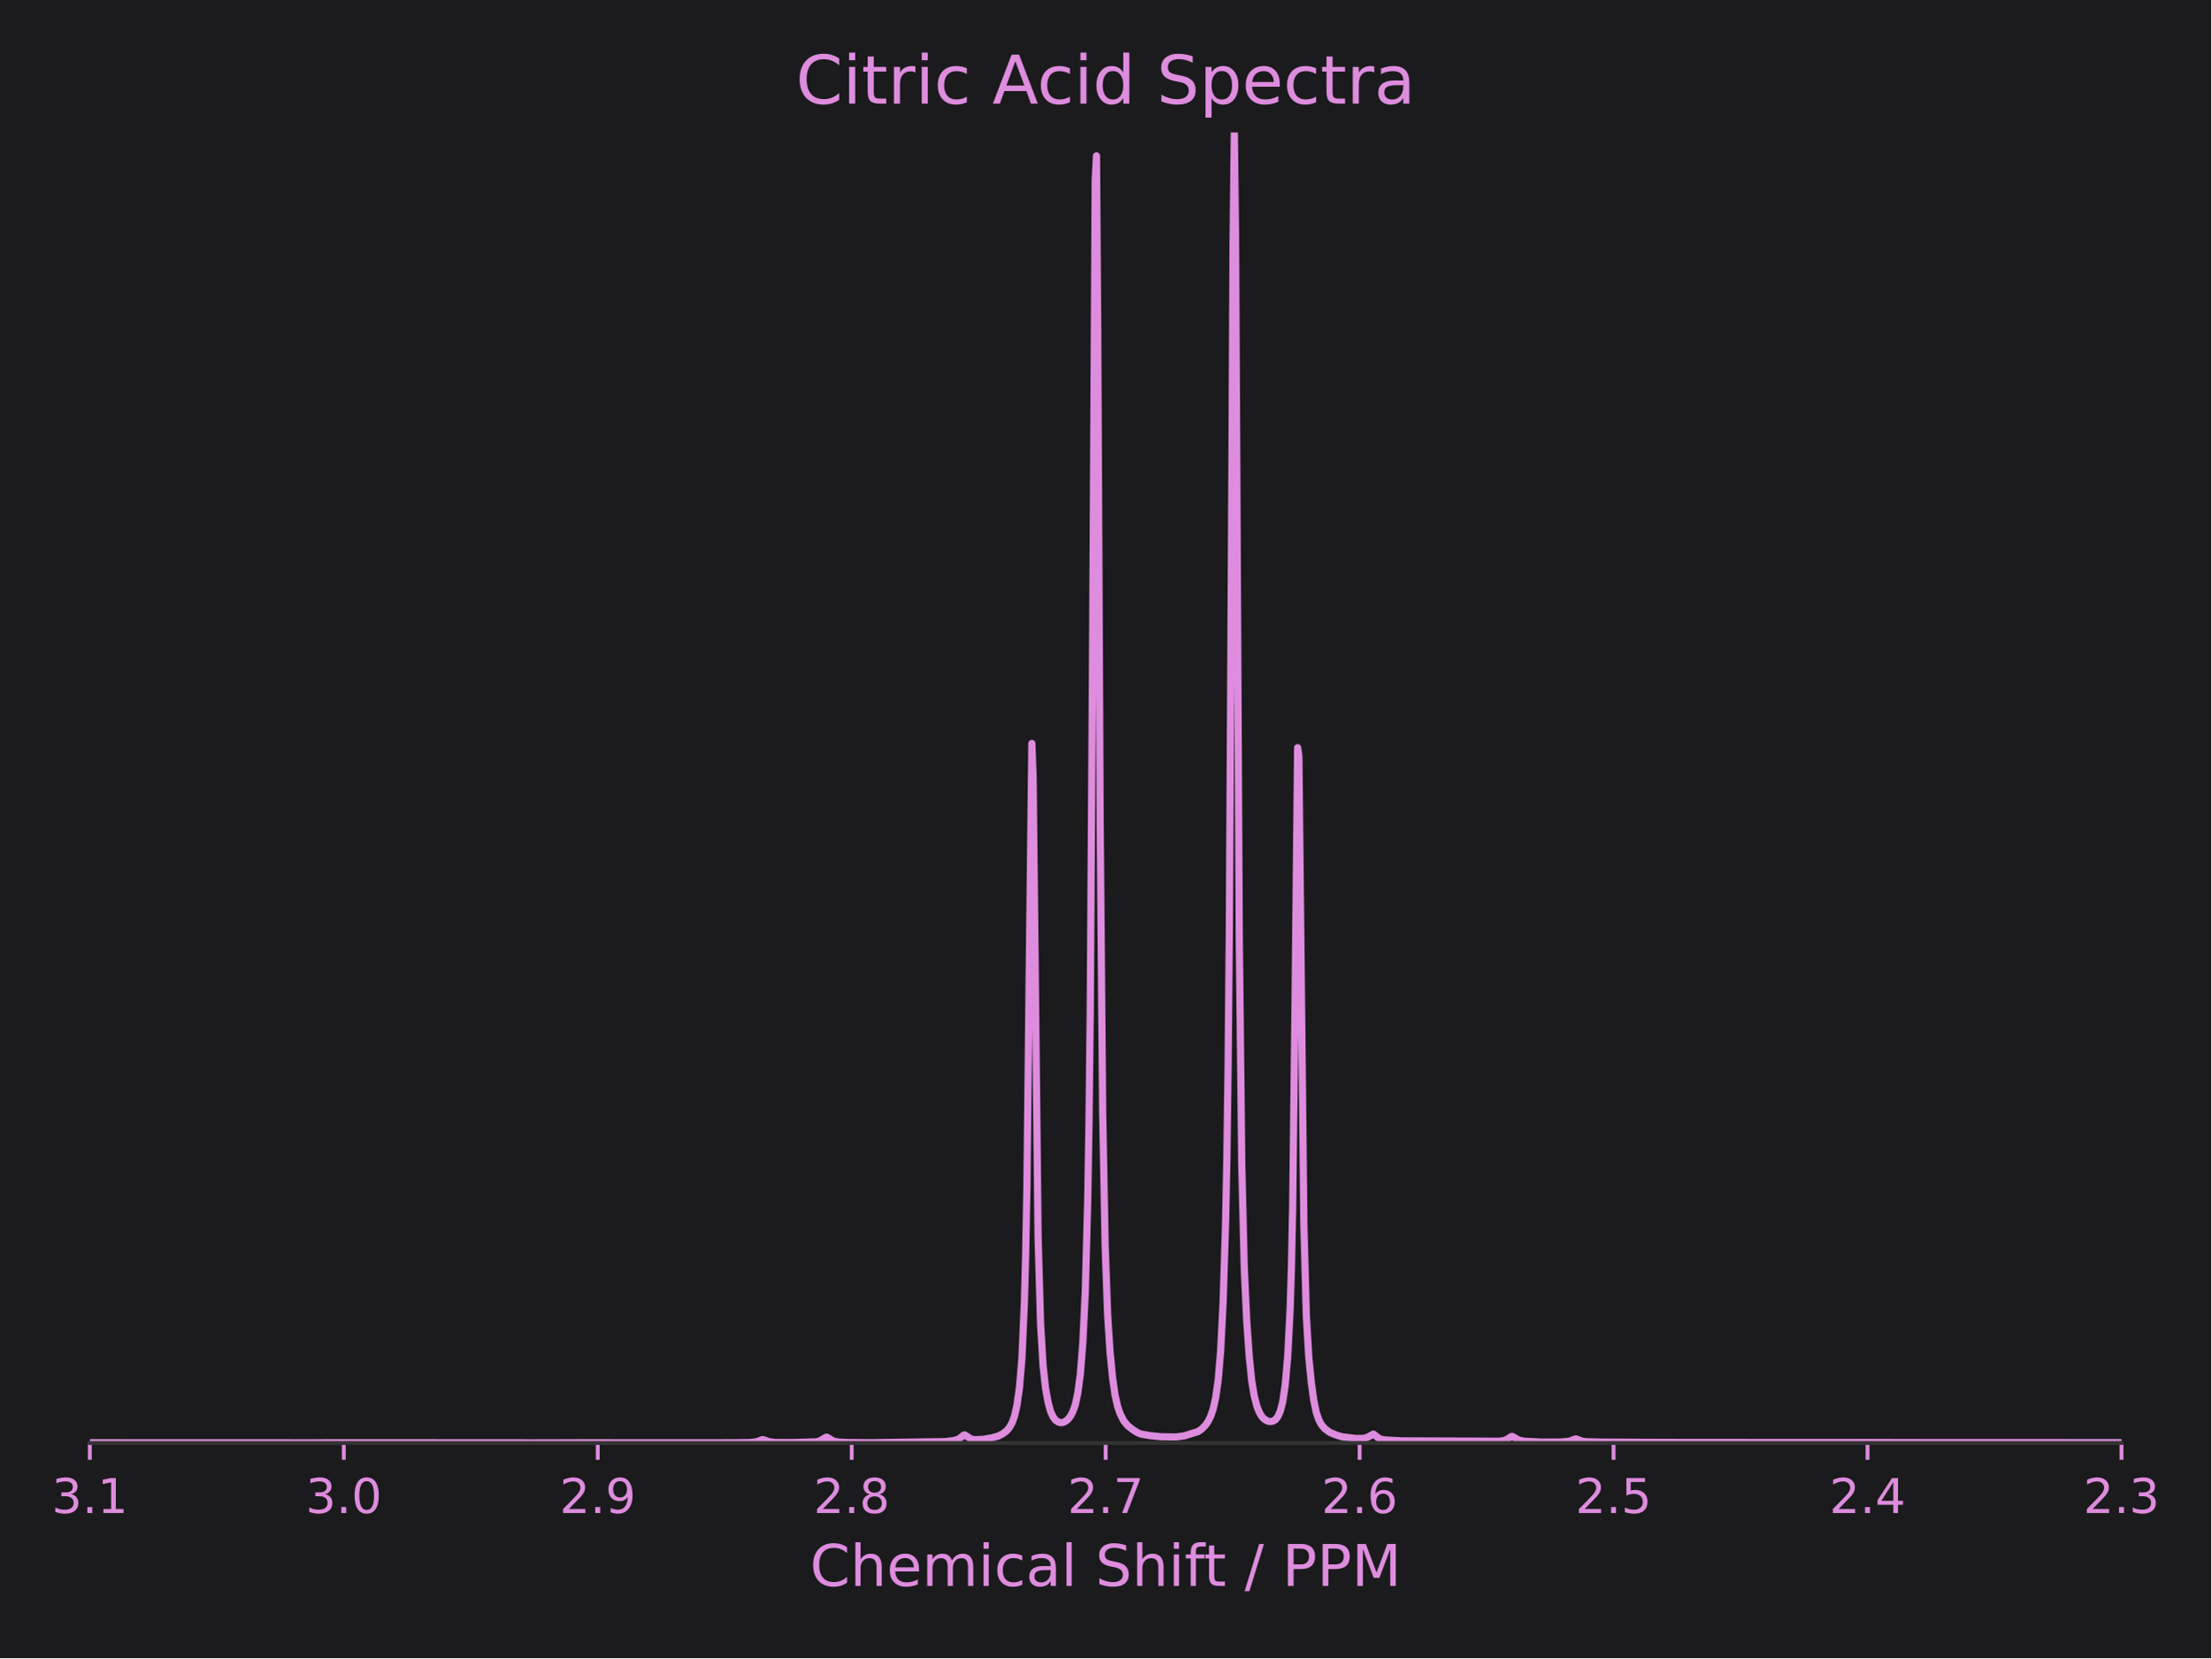
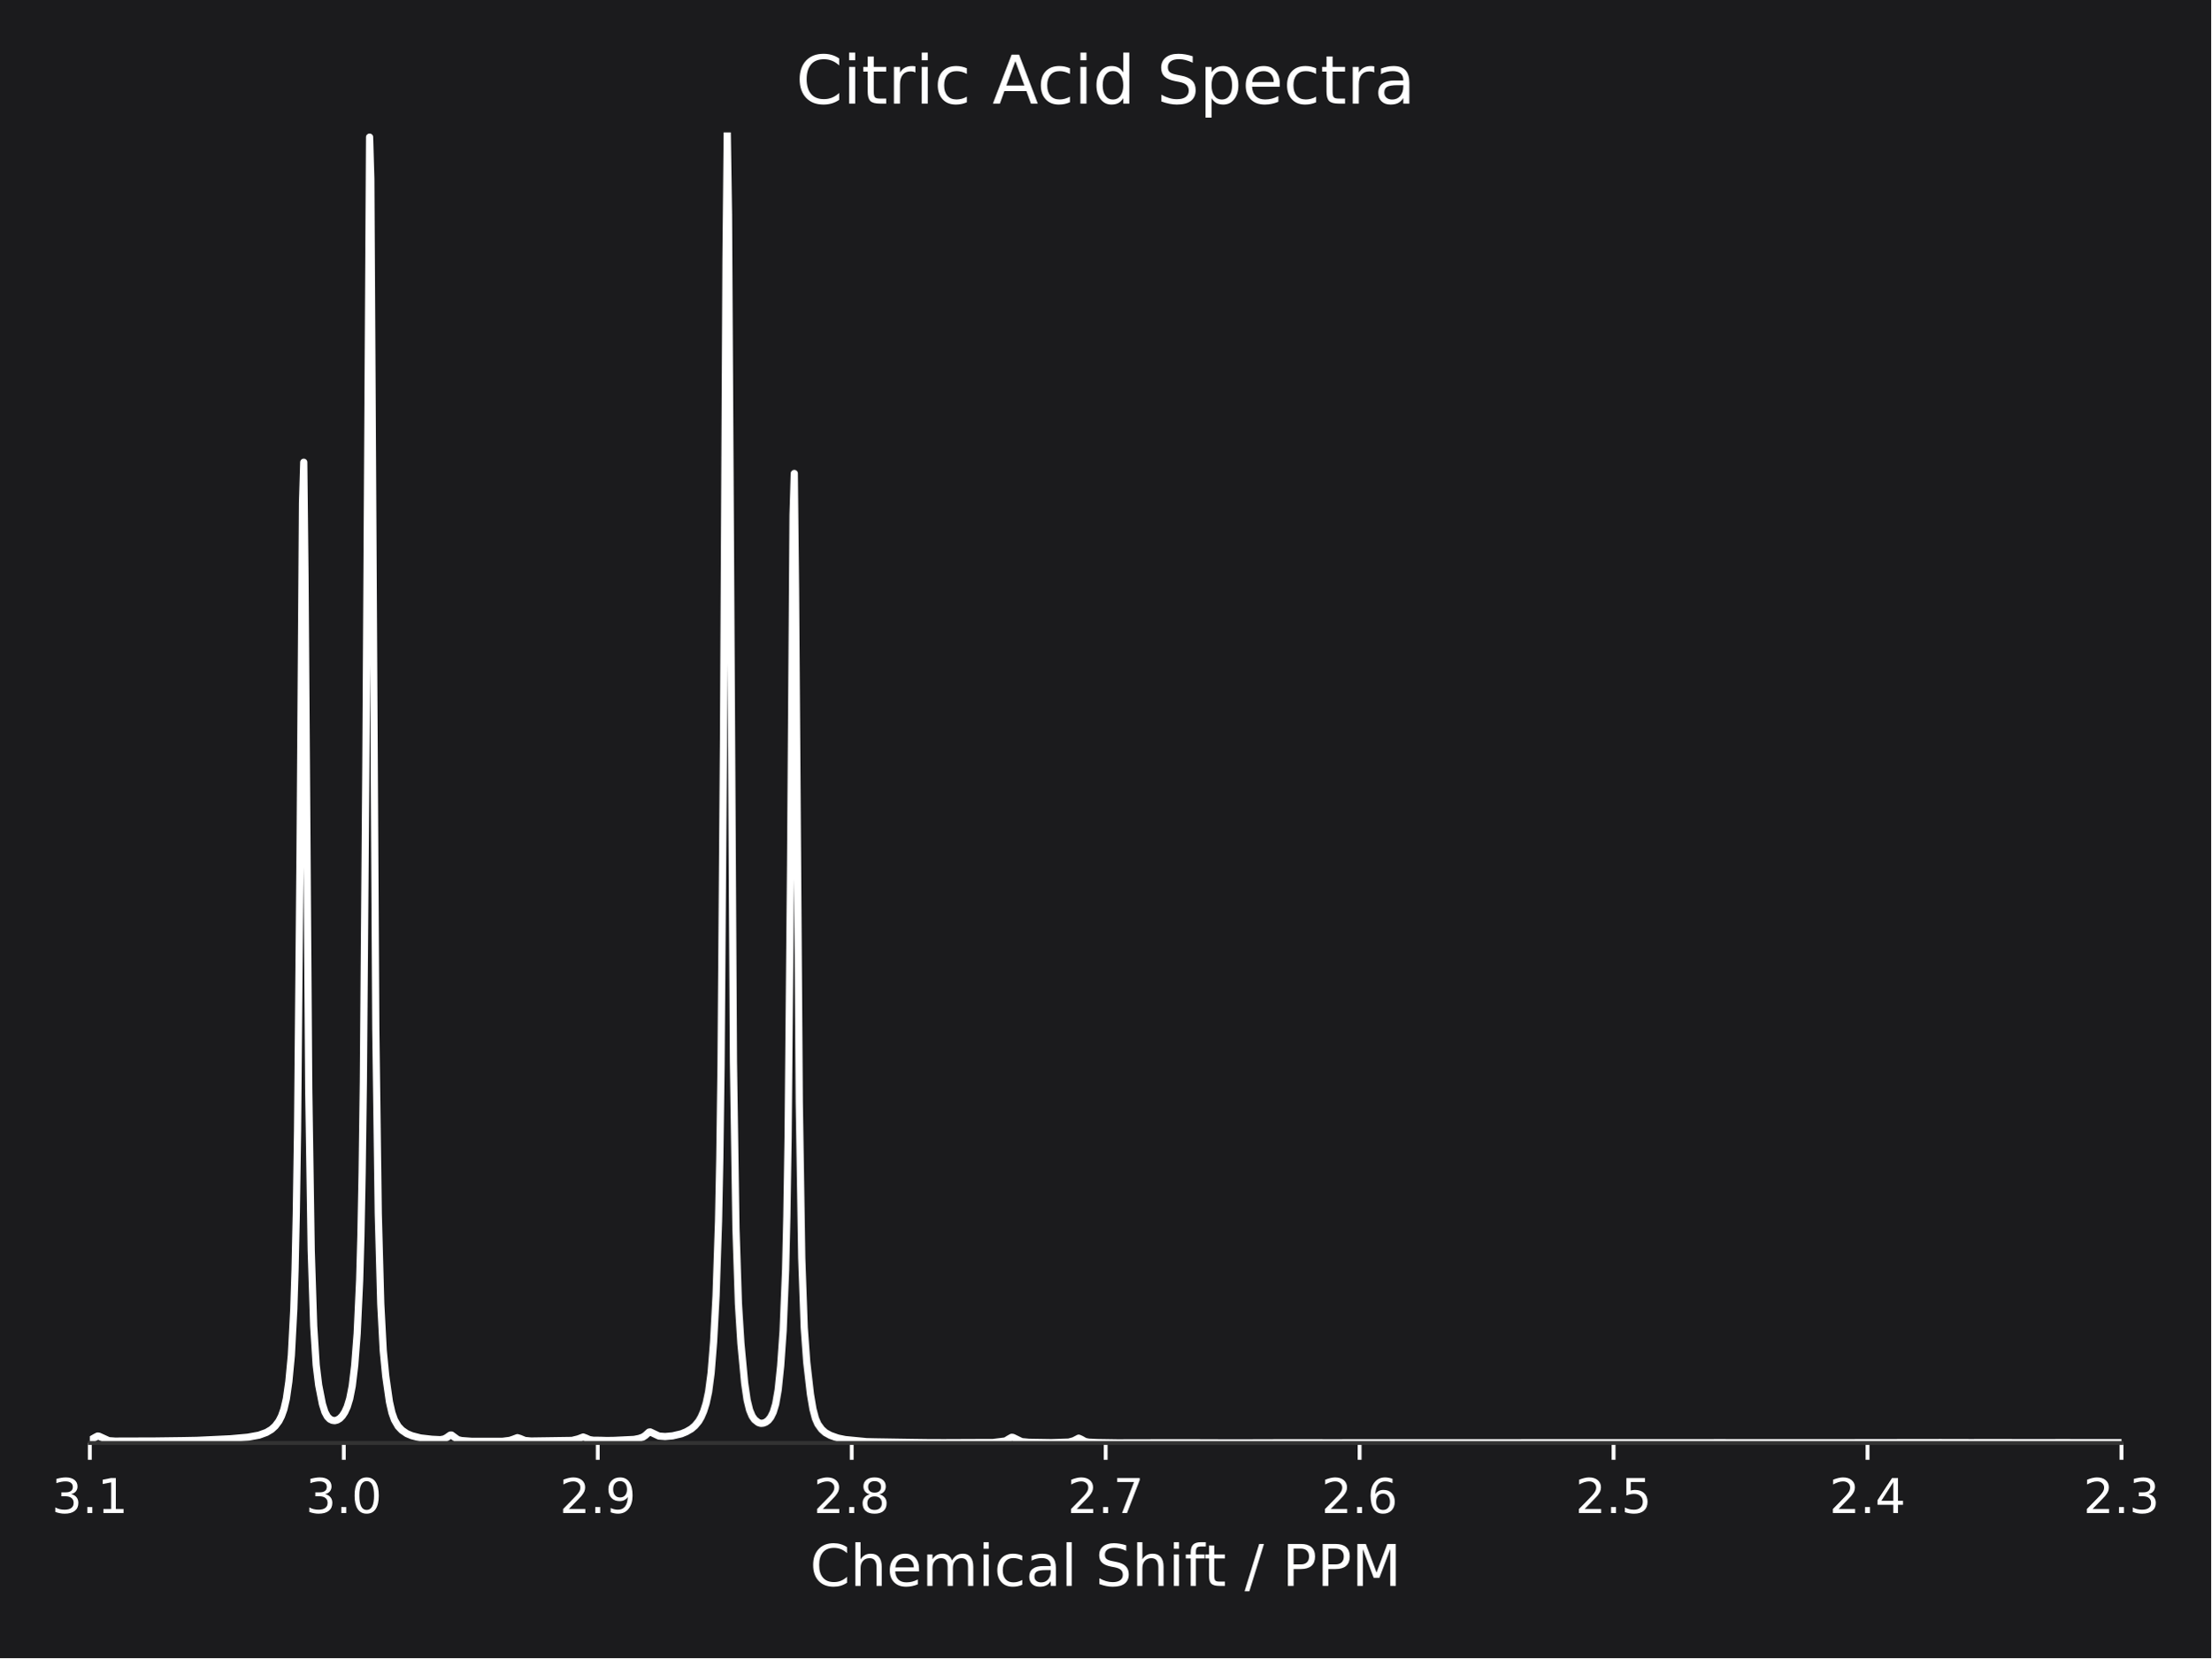
<svg xmlns="http://www.w3.org/2000/svg" xmlns:xlink="http://www.w3.org/1999/xlink" width="460.8pt" height="345.6pt" viewBox="0 0 460.8 345.6" version="1.1">
  <defs>
    <style type="text/css">*{stroke-linejoin: round; stroke-linecap: butt}</style>
  </defs>
  <g id="figure_1">
    <g id="patch_1">
      <path d="M 0 345.6  L 460.8 345.6  L 460.8 0  L 0 0  z " style="fill: #1b1b1d" />
    </g>
    <g id="axes_1">
      <g id="patch_2">
        <path d="M 18.72 300.76  L 442.125 300.76  L 442.125 27.6  L 18.72 27.6  z " style="fill: #1b1b1d" />
      </g>
      <g id="matplotlib.axis_1">
        <g id="xtick_1">
          <g id="line2d_1">
            <defs>
-               <path id="m3ddd60aa60" d="M 0 0  L 0 3.5  " style="stroke: #de8cde; stroke-width: 0.8" />
+               <path id="meb9e31999e" d="M 0 0  L 0 3.5  " style="stroke: #ffffff; stroke-width: 0.8" />
            </defs>
            <g>
-               <use xlink:href="#m3ddd60aa60" x="442.125" y="300.76" style="fill: #de8cde; stroke: #de8cde; stroke-width: 0.8" />
+               <use xlink:href="#meb9e31999e" x="442.125" y="300.76" style="fill: #ffffff; stroke: #ffffff; stroke-width: 0.8" />
            </g>
          </g>
          <g id="text_1">
-             <g style="fill: #de8cde" transform="translate(434.1734 315.3584) scale(0.1 -0.1)">
+             <g style="fill: #ffffff" transform="translate(434.1734 315.3584) scale(0.1 -0.1)">
              <defs>
                <path id="DejaVuSans-32" d="M 1228 531  L 3431 531  L 3431 0  L 469 0  L 469 531  Q 828 903 1448 1529  Q 2069 2156 2228 2338  Q 2531 2678 2651 2914  Q 2772 3150 2772 3378  Q 2772 3750 2511 3984  Q 2250 4219 1831 4219  Q 1534 4219 1204 4116  Q 875 4013 500 3803  L 500 4441  Q 881 4594 1212 4672  Q 1544 4750 1819 4750  Q 2544 4750 2975 4387  Q 3406 4025 3406 3419  Q 3406 3131 3298 2873  Q 3191 2616 2906 2266  Q 2828 2175 2409 1742  Q 1991 1309 1228 531  z " transform="scale(0.015625)" />
                <path id="DejaVuSans-2e" d="M 684 794  L 1344 794  L 1344 0  L 684 0  L 684 794  z " transform="scale(0.015625)" />
                <path id="DejaVuSans-33" d="M 2597 2516  Q 3050 2419 3304 2112  Q 3559 1806 3559 1356  Q 3559 666 3084 287  Q 2609 -91 1734 -91  Q 1441 -91 1130 -33  Q 819 25 488 141  L 488 750  Q 750 597 1062 519  Q 1375 441 1716 441  Q 2309 441 2620 675  Q 2931 909 2931 1356  Q 2931 1769 2642 2001  Q 2353 2234 1838 2234  L 1294 2234  L 1294 2753  L 1863 2753  Q 2328 2753 2575 2939  Q 2822 3125 2822 3475  Q 2822 3834 2567 4026  Q 2313 4219 1838 4219  Q 1578 4219 1281 4162  Q 984 4106 628 3988  L 628 4550  Q 988 4650 1302 4700  Q 1616 4750 1894 4750  Q 2613 4750 3031 4423  Q 3450 4097 3450 3541  Q 3450 3153 3228 2886  Q 3006 2619 2597 2516  z " transform="scale(0.015625)" />
              </defs>
              <use xlink:href="#DejaVuSans-32" />
              <use xlink:href="#DejaVuSans-2e" transform="translate(63.62305 0)" />
              <use xlink:href="#DejaVuSans-33" transform="translate(95.41016 0)" />
            </g>
          </g>
        </g>
        <g id="xtick_2">
          <g id="line2d_2">
            <g>
-               <use xlink:href="#m3ddd60aa60" x="389.199" y="300.76" style="fill: #de8cde; stroke: #de8cde; stroke-width: 0.8" />
+               <use xlink:href="#meb9e31999e" x="389.199" y="300.76" style="fill: #ffffff; stroke: #ffffff; stroke-width: 0.8" />
            </g>
          </g>
          <g id="text_2">
-             <g style="fill: #de8cde" transform="translate(381.2478 315.3584) scale(0.1 -0.1)">
+             <g style="fill: #ffffff" transform="translate(381.2478 315.3584) scale(0.1 -0.1)">
              <defs>
                <path id="DejaVuSans-34" d="M 2419 4116  L 825 1625  L 2419 1625  L 2419 4116  z M 2253 4666  L 3047 4666  L 3047 1625  L 3713 1625  L 3713 1100  L 3047 1100  L 3047 0  L 2419 0  L 2419 1100  L 313 1100  L 313 1709  L 2253 4666  z " transform="scale(0.015625)" />
              </defs>
              <use xlink:href="#DejaVuSans-32" />
              <use xlink:href="#DejaVuSans-2e" transform="translate(63.62305 0)" />
              <use xlink:href="#DejaVuSans-34" transform="translate(95.41016 0)" />
            </g>
          </g>
        </g>
        <g id="xtick_3">
          <g id="line2d_3">
            <g>
-               <use xlink:href="#m3ddd60aa60" x="336.274" y="300.76" style="fill: #de8cde; stroke: #de8cde; stroke-width: 0.8" />
+               <use xlink:href="#meb9e31999e" x="336.274" y="300.76" style="fill: #ffffff; stroke: #ffffff; stroke-width: 0.8" />
            </g>
          </g>
          <g id="text_3">
-             <g style="fill: #de8cde" transform="translate(328.3222 315.3584) scale(0.1 -0.1)">
+             <g style="fill: #ffffff" transform="translate(328.3222 315.3584) scale(0.1 -0.1)">
              <defs>
                <path id="DejaVuSans-35" d="M 691 4666  L 3169 4666  L 3169 4134  L 1269 4134  L 1269 2991  Q 1406 3038 1543 3061  Q 1681 3084 1819 3084  Q 2600 3084 3056 2656  Q 3513 2228 3513 1497  Q 3513 744 3044 326  Q 2575 -91 1722 -91  Q 1428 -91 1123 -41  Q 819 9 494 109  L 494 744  Q 775 591 1075 516  Q 1375 441 1709 441  Q 2250 441 2565 725  Q 2881 1009 2881 1497  Q 2881 1984 2565 2268  Q 2250 2553 1709 2553  Q 1456 2553 1204 2497  Q 953 2441 691 2322  L 691 4666  z " transform="scale(0.015625)" />
              </defs>
              <use xlink:href="#DejaVuSans-32" />
              <use xlink:href="#DejaVuSans-2e" transform="translate(63.62305 0)" />
              <use xlink:href="#DejaVuSans-35" transform="translate(95.41016 0)" />
            </g>
          </g>
        </g>
        <g id="xtick_4">
          <g id="line2d_4">
            <g>
-               <use xlink:href="#m3ddd60aa60" x="283.348" y="300.76" style="fill: #de8cde; stroke: #de8cde; stroke-width: 0.8" />
+               <use xlink:href="#meb9e31999e" x="283.348" y="300.76" style="fill: #ffffff; stroke: #ffffff; stroke-width: 0.8" />
            </g>
          </g>
          <g id="text_4">
-             <g style="fill: #de8cde" transform="translate(275.3966 315.3584) scale(0.1 -0.1)">
+             <g style="fill: #ffffff" transform="translate(275.3966 315.3584) scale(0.1 -0.1)">
              <defs>
                <path id="DejaVuSans-36" d="M 2113 2584  Q 1688 2584 1439 2293  Q 1191 2003 1191 1497  Q 1191 994 1439 701  Q 1688 409 2113 409  Q 2538 409 2786 701  Q 3034 994 3034 1497  Q 3034 2003 2786 2293  Q 2538 2584 2113 2584  z M 3366 4563  L 3366 3988  Q 3128 4100 2886 4159  Q 2644 4219 2406 4219  Q 1781 4219 1451 3797  Q 1122 3375 1075 2522  Q 1259 2794 1537 2939  Q 1816 3084 2150 3084  Q 2853 3084 3261 2657  Q 3669 2231 3669 1497  Q 3669 778 3244 343  Q 2819 -91 2113 -91  Q 1303 -91 875 529  Q 447 1150 447 2328  Q 447 3434 972 4092  Q 1497 4750 2381 4750  Q 2619 4750 2861 4703  Q 3103 4656 3366 4563  z " transform="scale(0.015625)" />
              </defs>
              <use xlink:href="#DejaVuSans-32" />
              <use xlink:href="#DejaVuSans-2e" transform="translate(63.62305 0)" />
              <use xlink:href="#DejaVuSans-36" transform="translate(95.41016 0)" />
            </g>
          </g>
        </g>
        <g id="xtick_5">
          <g id="line2d_5">
            <g>
-               <use xlink:href="#m3ddd60aa60" x="230.423" y="300.76" style="fill: #de8cde; stroke: #de8cde; stroke-width: 0.8" />
+               <use xlink:href="#meb9e31999e" x="230.423" y="300.76" style="fill: #ffffff; stroke: #ffffff; stroke-width: 0.8" />
            </g>
          </g>
          <g id="text_5">
-             <g style="fill: #de8cde" transform="translate(222.4709 315.3584) scale(0.1 -0.1)">
+             <g style="fill: #ffffff" transform="translate(222.4709 315.3584) scale(0.1 -0.1)">
              <defs>
                <path id="DejaVuSans-37" d="M 525 4666  L 3525 4666  L 3525 4397  L 1831 0  L 1172 0  L 2766 4134  L 525 4134  L 525 4666  z " transform="scale(0.015625)" />
              </defs>
              <use xlink:href="#DejaVuSans-32" />
              <use xlink:href="#DejaVuSans-2e" transform="translate(63.62305 0)" />
              <use xlink:href="#DejaVuSans-37" transform="translate(95.41016 0)" />
            </g>
          </g>
        </g>
        <g id="xtick_6">
          <g id="line2d_6">
            <g>
-               <use xlink:href="#m3ddd60aa60" x="177.497" y="300.76" style="fill: #de8cde; stroke: #de8cde; stroke-width: 0.8" />
+               <use xlink:href="#meb9e31999e" x="177.497" y="300.76" style="fill: #ffffff; stroke: #ffffff; stroke-width: 0.8" />
            </g>
          </g>
          <g id="text_6">
-             <g style="fill: #de8cde" transform="translate(169.5453 315.3584) scale(0.1 -0.1)">
+             <g style="fill: #ffffff" transform="translate(169.5453 315.3584) scale(0.1 -0.1)">
              <defs>
                <path id="DejaVuSans-38" d="M 2034 2216  Q 1584 2216 1326 1975  Q 1069 1734 1069 1313  Q 1069 891 1326 650  Q 1584 409 2034 409  Q 2484 409 2743 651  Q 3003 894 3003 1313  Q 3003 1734 2745 1975  Q 2488 2216 2034 2216  z M 1403 2484  Q 997 2584 770 2862  Q 544 3141 544 3541  Q 544 4100 942 4425  Q 1341 4750 2034 4750  Q 2731 4750 3128 4425  Q 3525 4100 3525 3541  Q 3525 3141 3298 2862  Q 3072 2584 2669 2484  Q 3125 2378 3379 2068  Q 3634 1759 3634 1313  Q 3634 634 3220 271  Q 2806 -91 2034 -91  Q 1263 -91 848 271  Q 434 634 434 1313  Q 434 1759 690 2068  Q 947 2378 1403 2484  z M 1172 3481  Q 1172 3119 1398 2916  Q 1625 2713 2034 2713  Q 2441 2713 2670 2916  Q 2900 3119 2900 3481  Q 2900 3844 2670 4047  Q 2441 4250 2034 4250  Q 1625 4250 1398 4047  Q 1172 3844 1172 3481  z " transform="scale(0.015625)" />
              </defs>
              <use xlink:href="#DejaVuSans-32" />
              <use xlink:href="#DejaVuSans-2e" transform="translate(63.62305 0)" />
              <use xlink:href="#DejaVuSans-38" transform="translate(95.41016 0)" />
            </g>
          </g>
        </g>
        <g id="xtick_7">
          <g id="line2d_7">
            <g>
-               <use xlink:href="#m3ddd60aa60" x="124.571" y="300.76" style="fill: #de8cde; stroke: #de8cde; stroke-width: 0.8" />
+               <use xlink:href="#meb9e31999e" x="124.571" y="300.76" style="fill: #ffffff; stroke: #ffffff; stroke-width: 0.8" />
            </g>
          </g>
          <g id="text_7">
-             <g style="fill: #de8cde" transform="translate(116.6197 315.3584) scale(0.1 -0.1)">
+             <g style="fill: #ffffff" transform="translate(116.6197 315.3584) scale(0.1 -0.1)">
              <defs>
                <path id="DejaVuSans-39" d="M 703 97  L 703 672  Q 941 559 1184 500  Q 1428 441 1663 441  Q 2288 441 2617 861  Q 2947 1281 2994 2138  Q 2813 1869 2534 1725  Q 2256 1581 1919 1581  Q 1219 1581 811 2004  Q 403 2428 403 3163  Q 403 3881 828 4315  Q 1253 4750 1959 4750  Q 2769 4750 3195 4129  Q 3622 3509 3622 2328  Q 3622 1225 3098 567  Q 2575 -91 1691 -91  Q 1453 -91 1209 -44  Q 966 3 703 97  z M 1959 2075  Q 2384 2075 2632 2365  Q 2881 2656 2881 3163  Q 2881 3666 2632 3958  Q 2384 4250 1959 4250  Q 1534 4250 1286 3958  Q 1038 3666 1038 3163  Q 1038 2656 1286 2365  Q 1534 2075 1959 2075  z " transform="scale(0.015625)" />
              </defs>
              <use xlink:href="#DejaVuSans-32" />
              <use xlink:href="#DejaVuSans-2e" transform="translate(63.62305 0)" />
              <use xlink:href="#DejaVuSans-39" transform="translate(95.41016 0)" />
            </g>
          </g>
        </g>
        <g id="xtick_8">
          <g id="line2d_8">
            <g>
-               <use xlink:href="#m3ddd60aa60" x="71.646" y="300.76" style="fill: #de8cde; stroke: #de8cde; stroke-width: 0.8" />
+               <use xlink:href="#meb9e31999e" x="71.646" y="300.76" style="fill: #ffffff; stroke: #ffffff; stroke-width: 0.8" />
            </g>
          </g>
          <g id="text_8">
-             <g style="fill: #de8cde" transform="translate(63.69406 315.3584) scale(0.1 -0.1)">
+             <g style="fill: #ffffff" transform="translate(63.69406 315.3584) scale(0.1 -0.1)">
              <defs>
                <path id="DejaVuSans-30" d="M 2034 4250  Q 1547 4250 1301 3770  Q 1056 3291 1056 2328  Q 1056 1369 1301 889  Q 1547 409 2034 409  Q 2525 409 2770 889  Q 3016 1369 3016 2328  Q 3016 3291 2770 3770  Q 2525 4250 2034 4250  z M 2034 4750  Q 2819 4750 3233 4129  Q 3647 3509 3647 2328  Q 3647 1150 3233 529  Q 2819 -91 2034 -91  Q 1250 -91 836 529  Q 422 1150 422 2328  Q 422 3509 836 4129  Q 1250 4750 2034 4750  z " transform="scale(0.015625)" />
              </defs>
              <use xlink:href="#DejaVuSans-33" />
              <use xlink:href="#DejaVuSans-2e" transform="translate(63.62305 0)" />
              <use xlink:href="#DejaVuSans-30" transform="translate(95.41016 0)" />
            </g>
          </g>
        </g>
        <g id="xtick_9">
          <g id="line2d_9">
            <g>
-               <use xlink:href="#m3ddd60aa60" x="18.72" y="300.76" style="fill: #de8cde; stroke: #de8cde; stroke-width: 0.8" />
+               <use xlink:href="#meb9e31999e" x="18.72" y="300.76" style="fill: #ffffff; stroke: #ffffff; stroke-width: 0.8" />
            </g>
          </g>
          <g id="text_9">
-             <g style="fill: #de8cde" transform="translate(10.76844 315.3584) scale(0.1 -0.1)">
+             <g style="fill: #ffffff" transform="translate(10.76844 315.3584) scale(0.1 -0.1)">
              <defs>
                <path id="DejaVuSans-31" d="M 794 531  L 1825 531  L 1825 4091  L 703 3866  L 703 4441  L 1819 4666  L 2450 4666  L 2450 531  L 3481 531  L 3481 0  L 794 0  L 794 531  z " transform="scale(0.015625)" />
              </defs>
              <use xlink:href="#DejaVuSans-33" />
              <use xlink:href="#DejaVuSans-2e" transform="translate(63.62305 0)" />
              <use xlink:href="#DejaVuSans-31" transform="translate(95.41016 0)" />
            </g>
          </g>
        </g>
        <g id="text_10">
-           <g style="fill: #de8cde" transform="translate(168.7922 330.5562) scale(0.12 -0.12)">
+           <g style="fill: #ffffff" transform="translate(168.7922 330.5562) scale(0.12 -0.12)">
            <defs>
              <path id="DejaVuSans-43" d="M 4122 4306  L 4122 3641  Q 3803 3938 3442 4084  Q 3081 4231 2675 4231  Q 1875 4231 1450 3742  Q 1025 3253 1025 2328  Q 1025 1406 1450 917  Q 1875 428 2675 428  Q 3081 428 3442 575  Q 3803 722 4122 1019  L 4122 359  Q 3791 134 3420 21  Q 3050 -91 2638 -91  Q 1578 -91 968 557  Q 359 1206 359 2328  Q 359 3453 968 4101  Q 1578 4750 2638 4750  Q 3056 4750 3426 4639  Q 3797 4528 4122 4306  z " transform="scale(0.015625)" />
              <path id="DejaVuSans-68" d="M 3513 2113  L 3513 0  L 2938 0  L 2938 2094  Q 2938 2591 2744 2837  Q 2550 3084 2163 3084  Q 1697 3084 1428 2787  Q 1159 2491 1159 1978  L 1159 0  L 581 0  L 581 4863  L 1159 4863  L 1159 2956  Q 1366 3272 1645 3428  Q 1925 3584 2291 3584  Q 2894 3584 3203 3211  Q 3513 2838 3513 2113  z " transform="scale(0.015625)" />
              <path id="DejaVuSans-65" d="M 3597 1894  L 3597 1613  L 953 1613  Q 991 1019 1311 708  Q 1631 397 2203 397  Q 2534 397 2845 478  Q 3156 559 3463 722  L 3463 178  Q 3153 47 2828 -22  Q 2503 -91 2169 -91  Q 1331 -91 842 396  Q 353 884 353 1716  Q 353 2575 817 3079  Q 1281 3584 2069 3584  Q 2775 3584 3186 3129  Q 3597 2675 3597 1894  z M 3022 2063  Q 3016 2534 2758 2815  Q 2500 3097 2075 3097  Q 1594 3097 1305 2825  Q 1016 2553 972 2059  L 3022 2063  z " transform="scale(0.015625)" />
              <path id="DejaVuSans-6d" d="M 3328 2828  Q 3544 3216 3844 3400  Q 4144 3584 4550 3584  Q 5097 3584 5394 3201  Q 5691 2819 5691 2113  L 5691 0  L 5113 0  L 5113 2094  Q 5113 2597 4934 2840  Q 4756 3084 4391 3084  Q 3944 3084 3684 2787  Q 3425 2491 3425 1978  L 3425 0  L 2847 0  L 2847 2094  Q 2847 2600 2669 2842  Q 2491 3084 2119 3084  Q 1678 3084 1418 2786  Q 1159 2488 1159 1978  L 1159 0  L 581 0  L 581 3500  L 1159 3500  L 1159 2956  Q 1356 3278 1631 3431  Q 1906 3584 2284 3584  Q 2666 3584 2933 3390  Q 3200 3197 3328 2828  z " transform="scale(0.015625)" />
              <path id="DejaVuSans-69" d="M 603 3500  L 1178 3500  L 1178 0  L 603 0  L 603 3500  z M 603 4863  L 1178 4863  L 1178 4134  L 603 4134  L 603 4863  z " transform="scale(0.015625)" />
              <path id="DejaVuSans-63" d="M 3122 3366  L 3122 2828  Q 2878 2963 2633 3030  Q 2388 3097 2138 3097  Q 1578 3097 1268 2742  Q 959 2388 959 1747  Q 959 1106 1268 751  Q 1578 397 2138 397  Q 2388 397 2633 464  Q 2878 531 3122 666  L 3122 134  Q 2881 22 2623 -34  Q 2366 -91 2075 -91  Q 1284 -91 818 406  Q 353 903 353 1747  Q 353 2603 823 3093  Q 1294 3584 2113 3584  Q 2378 3584 2631 3529  Q 2884 3475 3122 3366  z " transform="scale(0.015625)" />
              <path id="DejaVuSans-61" d="M 2194 1759  Q 1497 1759 1228 1600  Q 959 1441 959 1056  Q 959 750 1161 570  Q 1363 391 1709 391  Q 2188 391 2477 730  Q 2766 1069 2766 1631  L 2766 1759  L 2194 1759  z M 3341 1997  L 3341 0  L 2766 0  L 2766 531  Q 2569 213 2275 61  Q 1981 -91 1556 -91  Q 1019 -91 701 211  Q 384 513 384 1019  Q 384 1609 779 1909  Q 1175 2209 1959 2209  L 2766 2209  L 2766 2266  Q 2766 2663 2505 2880  Q 2244 3097 1772 3097  Q 1472 3097 1187 3025  Q 903 2953 641 2809  L 641 3341  Q 956 3463 1253 3523  Q 1550 3584 1831 3584  Q 2591 3584 2966 3190  Q 3341 2797 3341 1997  z " transform="scale(0.015625)" />
              <path id="DejaVuSans-6c" d="M 603 4863  L 1178 4863  L 1178 0  L 603 0  L 603 4863  z " transform="scale(0.015625)" />
              <path id="DejaVuSans-20" transform="scale(0.015625)" />
              <path id="DejaVuSans-53" d="M 3425 4513  L 3425 3897  Q 3066 4069 2747 4153  Q 2428 4238 2131 4238  Q 1616 4238 1336 4038  Q 1056 3838 1056 3469  Q 1056 3159 1242 3001  Q 1428 2844 1947 2747  L 2328 2669  Q 3034 2534 3370 2195  Q 3706 1856 3706 1288  Q 3706 609 3251 259  Q 2797 -91 1919 -91  Q 1588 -91 1214 -16  Q 841 59 441 206  L 441 856  Q 825 641 1194 531  Q 1563 422 1919 422  Q 2459 422 2753 634  Q 3047 847 3047 1241  Q 3047 1584 2836 1778  Q 2625 1972 2144 2069  L 1759 2144  Q 1053 2284 737 2584  Q 422 2884 422 3419  Q 422 4038 858 4394  Q 1294 4750 2059 4750  Q 2388 4750 2728 4690  Q 3069 4631 3425 4513  z " transform="scale(0.015625)" />
              <path id="DejaVuSans-66" d="M 2375 4863  L 2375 4384  L 1825 4384  Q 1516 4384 1395 4259  Q 1275 4134 1275 3809  L 1275 3500  L 2222 3500  L 2222 3053  L 1275 3053  L 1275 0  L 697 0  L 697 3053  L 147 3053  L 147 3500  L 697 3500  L 697 3744  Q 697 4328 969 4595  Q 1241 4863 1831 4863  L 2375 4863  z " transform="scale(0.015625)" />
              <path id="DejaVuSans-74" d="M 1172 4494  L 1172 3500  L 2356 3500  L 2356 3053  L 1172 3053  L 1172 1153  Q 1172 725 1289 603  Q 1406 481 1766 481  L 2356 481  L 2356 0  L 1766 0  Q 1100 0 847 248  Q 594 497 594 1153  L 594 3053  L 172 3053  L 172 3500  L 594 3500  L 594 4494  L 1172 4494  z " transform="scale(0.015625)" />
              <path id="DejaVuSans-2f" d="M 1625 4666  L 2156 4666  L 531 -594  L 0 -594  L 1625 4666  z " transform="scale(0.015625)" />
              <path id="DejaVuSans-50" d="M 1259 4147  L 1259 2394  L 2053 2394  Q 2494 2394 2734 2622  Q 2975 2850 2975 3272  Q 2975 3691 2734 3919  Q 2494 4147 2053 4147  L 1259 4147  z M 628 4666  L 2053 4666  Q 2838 4666 3239 4311  Q 3641 3956 3641 3272  Q 3641 2581 3239 2228  Q 2838 1875 2053 1875  L 1259 1875  L 1259 0  L 628 0  L 628 4666  z " transform="scale(0.015625)" />
              <path id="DejaVuSans-4d" d="M 628 4666  L 1569 4666  L 2759 1491  L 3956 4666  L 4897 4666  L 4897 0  L 4281 0  L 4281 4097  L 3078 897  L 2444 897  L 1241 4097  L 1241 0  L 628 0  L 628 4666  z " transform="scale(0.015625)" />
            </defs>
            <use xlink:href="#DejaVuSans-43" />
            <use xlink:href="#DejaVuSans-68" transform="translate(69.82422 0)" />
            <use xlink:href="#DejaVuSans-65" transform="translate(133.2031 0)" />
            <use xlink:href="#DejaVuSans-6d" transform="translate(194.7266 0)" />
            <use xlink:href="#DejaVuSans-69" transform="translate(292.1387 0)" />
            <use xlink:href="#DejaVuSans-63" transform="translate(319.9219 0)" />
            <use xlink:href="#DejaVuSans-61" transform="translate(374.9023 0)" />
            <use xlink:href="#DejaVuSans-6c" transform="translate(436.1816 0)" />
            <use xlink:href="#DejaVuSans-20" transform="translate(463.9648 0)" />
            <use xlink:href="#DejaVuSans-53" transform="translate(495.752 0)" />
            <use xlink:href="#DejaVuSans-68" transform="translate(559.2285 0)" />
            <use xlink:href="#DejaVuSans-69" transform="translate(622.6074 0)" />
            <use xlink:href="#DejaVuSans-66" transform="translate(650.3906 0)" />
            <use xlink:href="#DejaVuSans-74" transform="translate(683.8457 0)" />
            <use xlink:href="#DejaVuSans-20" transform="translate(723.0547 0)" />
            <use xlink:href="#DejaVuSans-2f" transform="translate(754.8418 0)" />
            <use xlink:href="#DejaVuSans-20" transform="translate(788.5332 0)" />
            <use xlink:href="#DejaVuSans-50" transform="translate(820.3203 0)" />
            <use xlink:href="#DejaVuSans-50" transform="translate(880.623 0)" />
            <use xlink:href="#DejaVuSans-4d" transform="translate(940.9258 0)" />
          </g>
        </g>
      </g>
      <g id="matplotlib.axis_2" />
      <g id="line2d_10">
-         <path d="M -1 300.721  L 20.932 300.716  L 25.332 300.719  L 31.026 300.722  L 35.685 300.727  L 43.708 300.724  L 51.731 300.727  L 65.19 300.733  L 68.813 300.709  L 108.413 300.727  L 110.483 300.745  L 114.624 300.738  L 120.577 300.718  L 142.318 300.72  L 147.494 300.73  L 154.223 300.706  L 156.294 300.673  L 157.588 300.527  L 158.365 300.265  L 158.882 300.063  L 159.4 300.174  L 160.176 300.481  L 161.47 300.658  L 165.094 300.676  L 170.011 300.535  L 170.788 300.354  L 171.564 299.923  L 172.082 299.585  L 172.341 299.56  L 172.858 299.868  L 173.635 300.34  L 174.67 300.571  L 176.741 300.669  L 181.917 300.719  L 183.47 300.678  L 196.929 300.482  L 198.74 300.262  L 199.776 299.962  L 200.293 299.583  L 200.811 299.137  L 201.07 299.085  L 201.587 299.434  L 202.364 299.938  L 203.14 300.077  L 204.952 299.997  L 206.764 299.675  L 208.058 299.315  L 209.093 298.776  L 209.869 298.139  L 210.387 297.501  L 210.905 296.578  L 211.422 295.166  L 211.94 292.907  L 212.458 289.2  L 212.975 283.011  L 213.493 271.32  L 213.752 261.544  L 214.011 247.336  L 214.528 199.87  L 215.046 154.953  L 215.305 162.128  L 216.34 257.736  L 216.858 275.873  L 217.375 284.657  L 217.893 289.346  L 218.41 292.214  L 218.928 294.149  L 219.446 295.292  L 219.963 295.987  L 220.481 296.365  L 220.999 296.52  L 221.516 296.486  L 222.034 296.257  L 222.552 295.848  L 223.069 295.203  L 223.587 294.216  L 224.104 292.732  L 224.622 290.355  L 225.14 286.425  L 225.657 279.953  L 226.175 269.34  L 226.693 249.84  L 226.951 233.758  L 227.21 210.619  L 227.728 131.763  L 228.246 37.551  L 228.504 32.48  L 228.763 68.509  L 229.281 171.612  L 229.798 231.804  L 230.316 259.715  L 230.834 273.994  L 231.351 281.968  L 231.869 287.244  L 232.387 290.808  L 232.904 293.101  L 233.422 294.646  L 234.198 296.151  L 234.975 297.108  L 236.01 297.947  L 237.045 298.602  L 237.822 298.909  L 239.634 299.225  L 241.963 299.466  L 245.069 299.511  L 246.88 299.264  L 249.728 298.362  L 250.504 297.804  L 251.28 296.982  L 251.798 296.223  L 252.316 295.161  L 252.833 293.64  L 253.351 291.327  L 253.869 287.692  L 254.386 281.567  L 254.904 271.35  L 255.422 254.577  L 255.68 241.455  L 255.939 222.319  L 256.198 193.882  L 256.716 100.87  L 256.974 50.389  L 257.233 27.6  L 257.492 49.363  L 258.269 195.581  L 258.786 242.785  L 259.304 264.063  L 259.821 275.319  L 260.339 282.694  L 260.857 287.738  L 261.374 290.905  L 261.892 292.948  L 262.41 294.308  L 262.927 295.199  L 263.445 295.776  L 264.221 296.22  L 264.739 296.301  L 265.257 296.22  L 265.774 295.933  L 266.292 295.298  L 266.81 294.143  L 267.327 292.148  L 267.845 288.618  L 268.362 282.693  L 268.88 272.549  L 269.139 264.127  L 269.398 251.482  L 269.915 206.562  L 270.433 155.839  L 270.692 157.652  L 271.727 255.115  L 272.245 274.251  L 272.762 282.986  L 273.28 288.181  L 273.798 291.89  L 274.315 294.38  L 274.833 295.906  L 275.351 296.896  L 276.127 297.818  L 277.162 298.567  L 278.456 299.105  L 279.75 299.488  L 282.597 299.825  L 284.15 299.807  L 284.927 299.609  L 286.221 298.909  L 287.515 299.891  L 288.55 300.131  L 292.174 300.319  L 312.62 300.398  L 313.656 300.201  L 314.173 299.937  L 314.95 299.42  L 315.209 299.403  L 315.726 299.709  L 316.503 300.164  L 317.538 300.383  L 321.161 300.577  L 325.303 300.562  L 327.114 300.386  L 327.891 300.072  L 328.408 299.907  L 328.926 300.084  L 329.702 300.395  L 330.738 300.508  L 333.844 300.584  L 343.161 300.628  L 350.926 300.649  L 379.137 300.667  L 383.019 300.667  L 388.454 300.657  L 400.101 300.683  L 425.724 300.691  L 440.736 300.7  L 458.594 300.686  L 461.8 300.703  L 461.8 300.703  " clip-path="url(#pf10deec284)" style="fill: none; stroke: #de8cde; stroke-width: 1.5; stroke-linecap: square" />
+         <path d="M -1 300.524  L 4.289 300.389  L 5.325 300.194  L 6.619 299.579  L 7.136 299.817  L 7.913 300.237  L 8.689 300.374  L 10.76 300.471  L 18.266 300.263  L 19.042 300.044  L 19.819 299.589  L 20.336 299.322  L 20.595 299.34  L 22.666 300.283  L 23.96 300.377  L 32.242 300.352  L 37.936 300.277  L 41.042 300.219  L 48.03 299.889  L 51.653 299.56  L 53.983 299.132  L 55.535 298.563  L 56.571 297.945  L 57.347 297.237  L 58.124 296.201  L 58.641 295.187  L 59.159 293.745  L 59.677 291.52  L 60.194 287.944  L 60.712 282.49  L 61.229 272.799  L 61.488 264.628  L 61.747 252.816  L 62.006 235.646  L 62.524 177.822  L 63.041 104.834  L 63.3 96.346  L 63.559 120.134  L 64.335 226.946  L 64.853 260.558  L 65.371 276.423  L 65.888 284.5  L 66.406 288.694  L 67.182 292.645  L 67.7 294.298  L 68.218 295.261  L 68.735 295.789  L 69.253 296.045  L 69.77 296.114  L 70.288 295.976  L 70.806 295.663  L 71.323 295.135  L 71.841 294.348  L 72.359 293.211  L 72.876 291.53  L 73.394 288.904  L 73.912 284.614  L 74.429 277.973  L 74.947 266.828  L 75.206 257.662  L 75.464 244.476  L 75.723 225.447  L 76.241 159.885  L 77.017 28.579  L 77.276 37.271  L 78.311 214.453  L 78.829 252.967  L 79.347 271.746  L 79.864 281.514  L 80.382 286.816  L 81.158 292.203  L 81.676 294.473  L 82.194 295.931  L 82.97 297.277  L 83.747 298.1  L 84.782 298.813  L 85.817 299.247  L 87.629 299.719  L 89.958 299.989  L 91.77 300.077  L 92.547 299.934  L 93.064 299.658  L 93.841 299.115  L 94.099 299.111  L 94.617 299.495  L 95.394 300.066  L 96.17 300.258  L 98.241 300.412  L 104.711 300.418  L 106.264 300.219  L 107.04 299.954  L 107.817 299.656  L 108.334 299.805  L 109.37 300.238  L 110.664 300.358  L 119.205 300.232  L 120.499 299.913  L 121.534 299.521  L 122.052 299.712  L 122.828 300.061  L 123.605 300.19  L 125.158 300.207  L 126.452 300.25  L 128.005 300.225  L 132.146 300.022  L 133.181 299.82  L 133.957 299.548  L 134.475 299.206  L 135.252 298.498  L 135.51 298.463  L 137.322 299.325  L 138.616 299.422  L 140.169 299.283  L 141.981 298.856  L 143.016 298.43  L 144.051 297.838  L 144.828 297.175  L 145.604 296.236  L 146.122 295.347  L 146.64 294.139  L 147.157 292.493  L 147.675 290.089  L 148.192 286.172  L 148.71 279.675  L 149.228 270.044  L 149.745 254.484  L 150.004 241.435  L 150.263 222.092  L 150.781 154.171  L 151.298 54.034  L 151.557 27.6  L 151.816 44.786  L 152.851 221.269  L 153.369 255.956  L 153.886 271.721  L 154.404 279.995  L 155.181 288.269  L 155.698 291.797  L 156.216 293.911  L 156.733 295.154  L 157.251 295.901  L 158.028 296.509  L 158.545 296.675  L 159.063 296.636  L 159.58 296.436  L 160.098 296.048  L 160.616 295.399  L 161.133 294.348  L 161.651 292.638  L 162.169 289.692  L 162.686 284.708  L 163.204 277.338  L 163.722 264.633  L 163.98 253.602  L 164.239 237.108  L 164.757 180.318  L 165.275 107.34  L 165.533 98.684  L 165.792 122.911  L 166.569 229.725  L 167.086 262.191  L 167.604 276.767  L 168.122 283.891  L 168.898 290.622  L 169.416 293.697  L 169.933 295.643  L 170.451 296.838  L 171.227 297.915  L 172.004 298.608  L 173.039 299.179  L 174.592 299.733  L 176.145 300.052  L 180.545 300.485  L 182.357 300.527  L 189.603 300.646  L 193.745 300.702  L 196.85 300.708  L 204.615 300.676  L 206.944 300.671  L 209.532 300.346  L 210.309 299.873  L 210.827 299.583  L 211.085 299.599  L 212.897 300.477  L 214.45 300.625  L 219.109 300.701  L 222.732 300.582  L 223.767 300.299  L 224.803 299.759  L 225.32 299.99  L 226.097 300.436  L 226.873 300.598  L 228.685 300.679  L 232.826 300.746  L 244.732 300.72  L 248.355 300.725  L 255.343 300.748  L 258.19 300.752  L 268.025 300.723  L 278.378 300.734  L 280.708 300.729  L 352.918 300.709  L 358.353 300.706  L 371.812 300.712  L 376.212 300.711  L 381.906 300.713  L 404.423 300.681  L 410.634 300.695  L 417.623 300.687  L 421.505 300.704  L 429.787 300.692  L 433.928 300.697  L 446.351 300.71  L 448.422 300.718  L 456.187 300.683  L 461.8 300.683  L 461.8 300.683  " clip-path="url(#p828ea09631)" style="fill: none; stroke: #ffffff; stroke-width: 1.5; stroke-linecap: square" />
      </g>
      <g id="patch_3">
        <path d="M 18.72 300.76  L 442.125 300.76  " style="fill: none; stroke: #333333; stroke-width: 0.8; stroke-linejoin: miter; stroke-linecap: square" />
      </g>
      <g id="text_11">
-         <g style="fill: #de8cde" transform="translate(165.8661 21.6) scale(0.14 -0.14)">
+         <g style="fill: #ffffff" transform="translate(165.8661 21.6) scale(0.14 -0.14)">
          <defs>
            <path id="DejaVuSans-72" d="M 2631 2963  Q 2534 3019 2420 3045  Q 2306 3072 2169 3072  Q 1681 3072 1420 2755  Q 1159 2438 1159 1844  L 1159 0  L 581 0  L 581 3500  L 1159 3500  L 1159 2956  Q 1341 3275 1631 3429  Q 1922 3584 2338 3584  Q 2397 3584 2469 3576  Q 2541 3569 2628 3553  L 2631 2963  z " transform="scale(0.015625)" />
            <path id="DejaVuSans-41" d="M 2188 4044  L 1331 1722  L 3047 1722  L 2188 4044  z M 1831 4666  L 2547 4666  L 4325 0  L 3669 0  L 3244 1197  L 1141 1197  L 716 0  L 50 0  L 1831 4666  z " transform="scale(0.015625)" />
            <path id="DejaVuSans-64" d="M 2906 2969  L 2906 4863  L 3481 4863  L 3481 0  L 2906 0  L 2906 525  Q 2725 213 2448 61  Q 2172 -91 1784 -91  Q 1150 -91 751 415  Q 353 922 353 1747  Q 353 2572 751 3078  Q 1150 3584 1784 3584  Q 2172 3584 2448 3432  Q 2725 3281 2906 2969  z M 947 1747  Q 947 1113 1208 752  Q 1469 391 1925 391  Q 2381 391 2643 752  Q 2906 1113 2906 1747  Q 2906 2381 2643 2742  Q 2381 3103 1925 3103  Q 1469 3103 1208 2742  Q 947 2381 947 1747  z " transform="scale(0.015625)" />
            <path id="DejaVuSans-70" d="M 1159 525  L 1159 -1331  L 581 -1331  L 581 3500  L 1159 3500  L 1159 2969  Q 1341 3281 1617 3432  Q 1894 3584 2278 3584  Q 2916 3584 3314 3078  Q 3713 2572 3713 1747  Q 3713 922 3314 415  Q 2916 -91 2278 -91  Q 1894 -91 1617 61  Q 1341 213 1159 525  z M 3116 1747  Q 3116 2381 2855 2742  Q 2594 3103 2138 3103  Q 1681 3103 1420 2742  Q 1159 2381 1159 1747  Q 1159 1113 1420 752  Q 1681 391 2138 391  Q 2594 391 2855 752  Q 3116 1113 3116 1747  z " transform="scale(0.015625)" />
          </defs>
          <use xlink:href="#DejaVuSans-43" />
          <use xlink:href="#DejaVuSans-69" transform="translate(69.82422 0)" />
          <use xlink:href="#DejaVuSans-74" transform="translate(97.60742 0)" />
          <use xlink:href="#DejaVuSans-72" transform="translate(136.8164 0)" />
          <use xlink:href="#DejaVuSans-69" transform="translate(177.9297 0)" />
          <use xlink:href="#DejaVuSans-63" transform="translate(205.7129 0)" />
          <use xlink:href="#DejaVuSans-20" transform="translate(260.6934 0)" />
          <use xlink:href="#DejaVuSans-41" transform="translate(292.4805 0)" />
          <use xlink:href="#DejaVuSans-63" transform="translate(359.1387 0)" />
          <use xlink:href="#DejaVuSans-69" transform="translate(414.1191 0)" />
          <use xlink:href="#DejaVuSans-64" transform="translate(441.9023 0)" />
          <use xlink:href="#DejaVuSans-20" transform="translate(505.3789 0)" />
          <use xlink:href="#DejaVuSans-53" transform="translate(537.166 0)" />
          <use xlink:href="#DejaVuSans-70" transform="translate(600.6426 0)" />
          <use xlink:href="#DejaVuSans-65" transform="translate(664.1191 0)" />
          <use xlink:href="#DejaVuSans-63" transform="translate(725.6426 0)" />
          <use xlink:href="#DejaVuSans-74" transform="translate(780.623 0)" />
          <use xlink:href="#DejaVuSans-72" transform="translate(819.832 0)" />
          <use xlink:href="#DejaVuSans-61" transform="translate(860.9453 0)" />
        </g>
      </g>
    </g>
  </g>
  <defs>
-     <clipPath id="pf10deec284">
+     <clipPath id="p828ea09631">
      <rect x="18.72" y="27.6" width="423.405" height="273.16" />
    </clipPath>
  </defs>
</svg>
